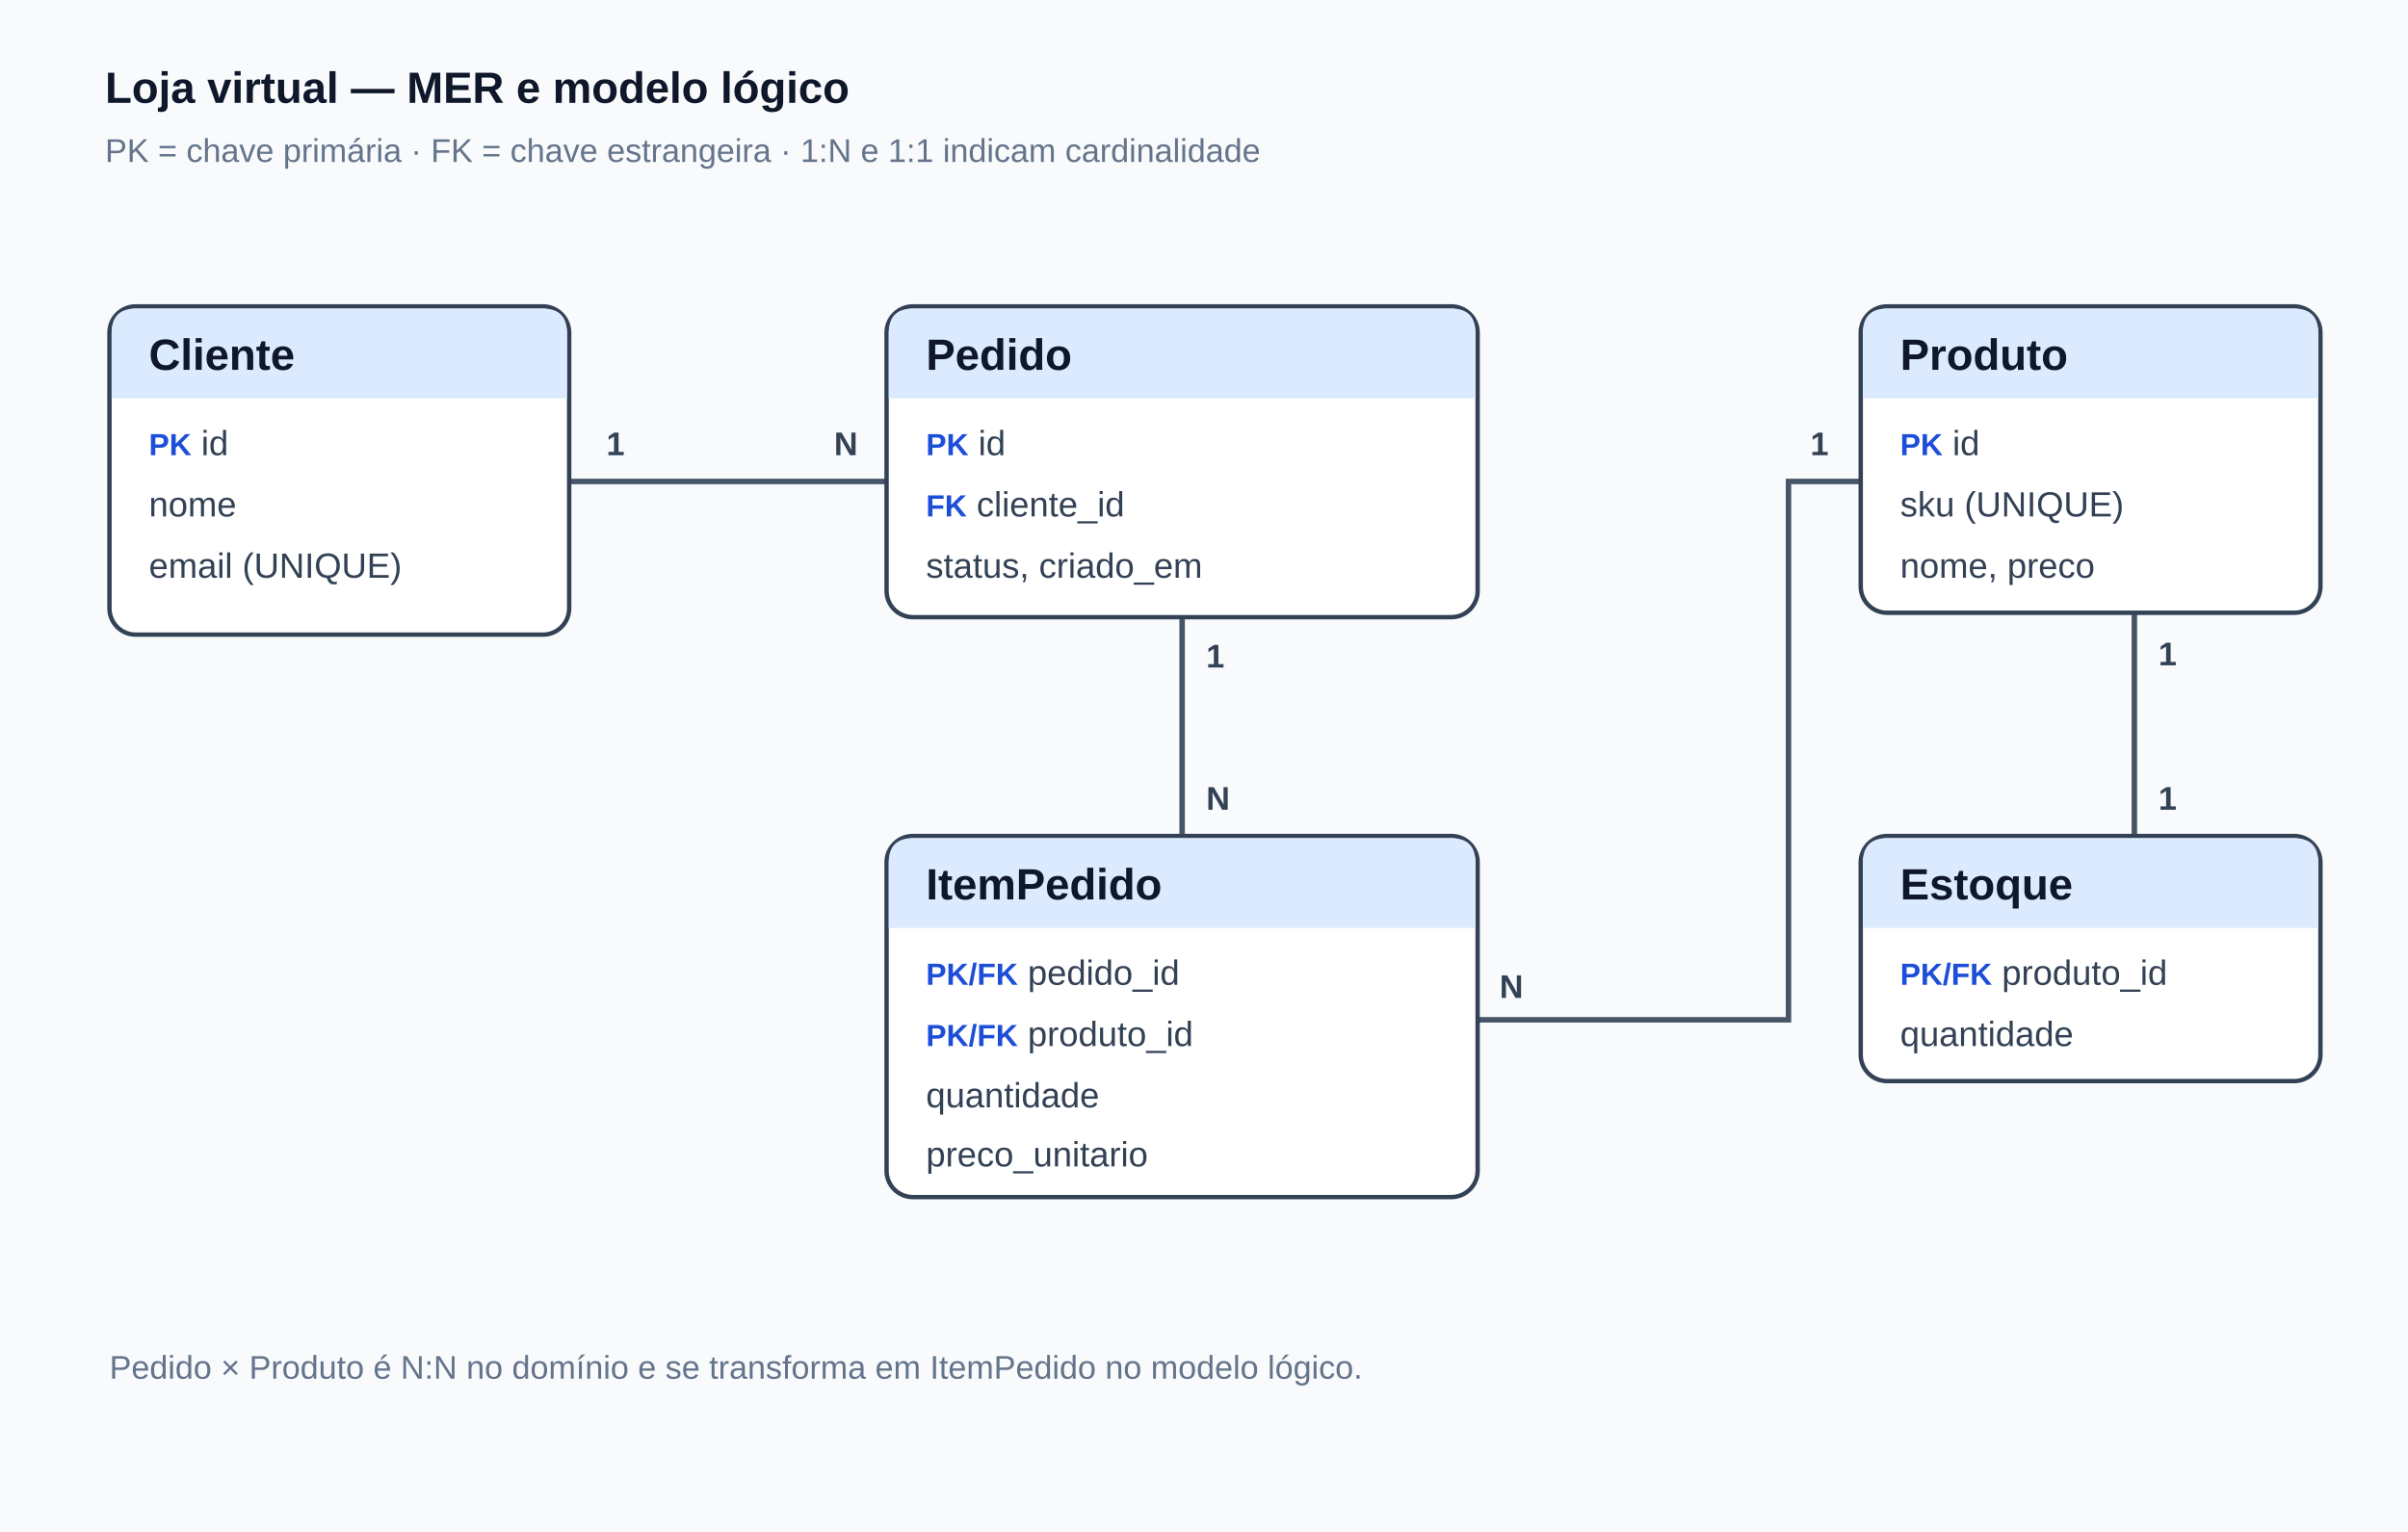
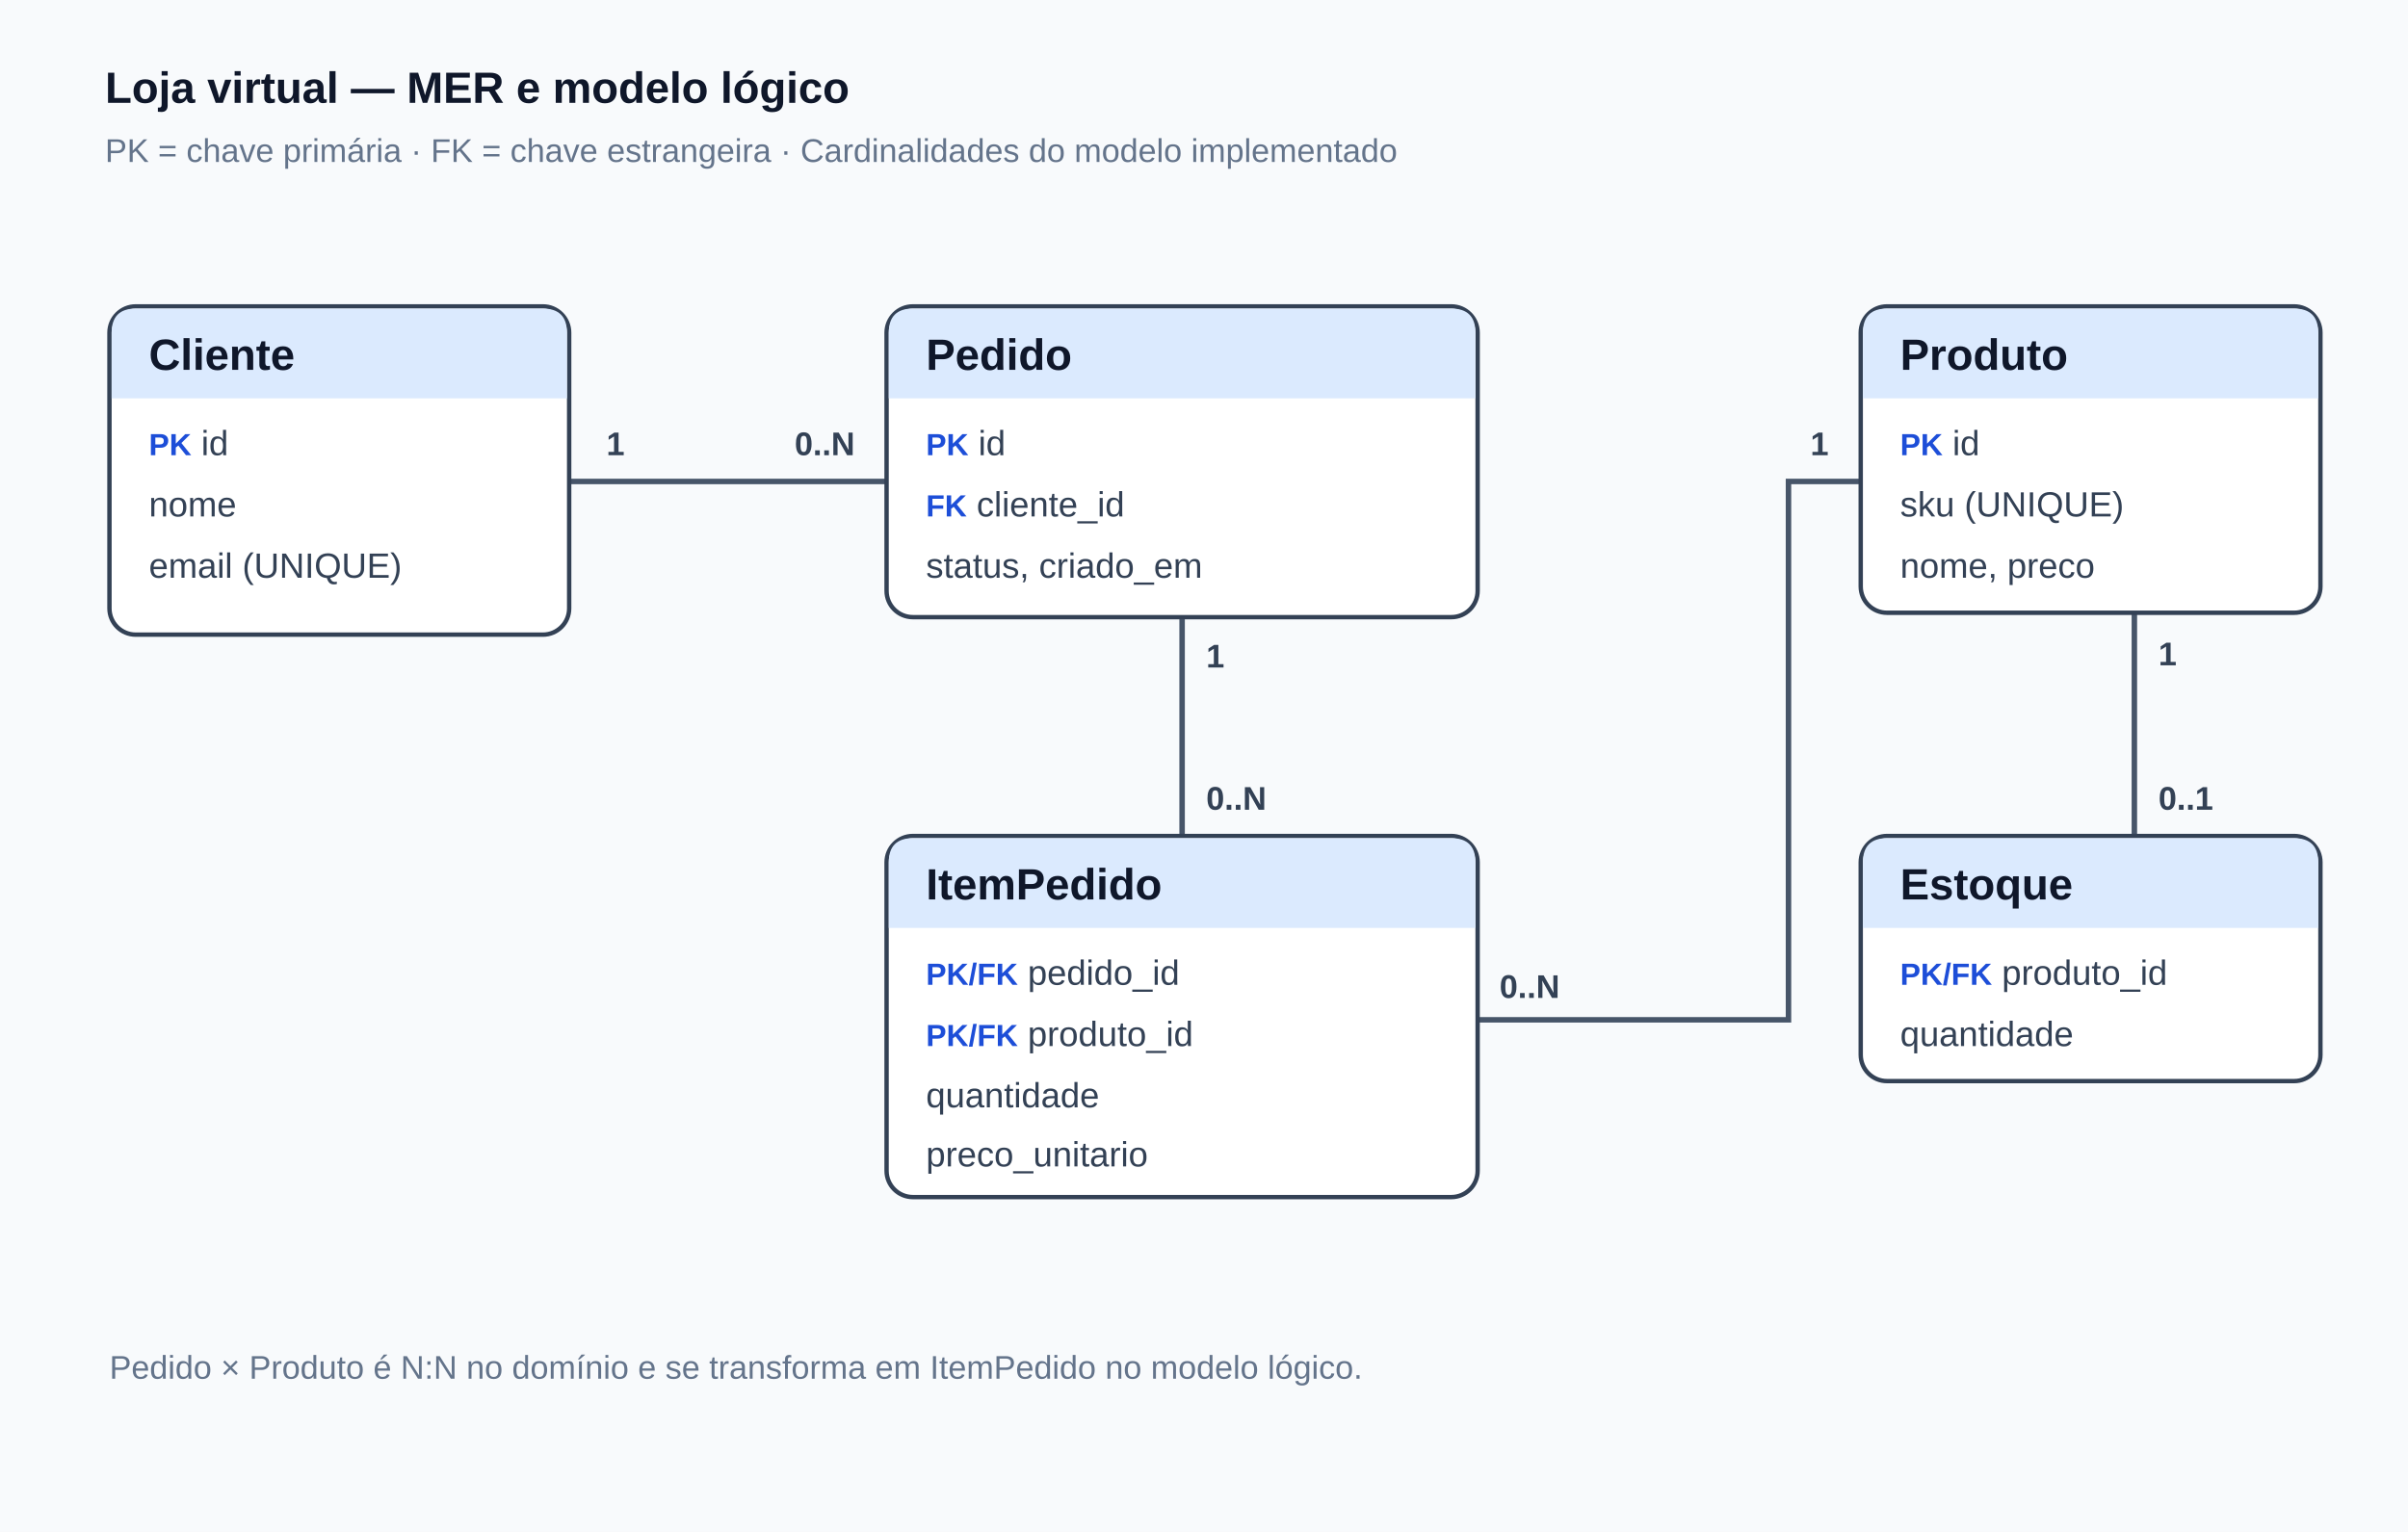
<svg xmlns="http://www.w3.org/2000/svg" width="1100" height="700" viewBox="0 0 1100 700" role="img" aria-labelledby="title desc">
  <style>
    .bg{fill:#f8fafc}.card{fill:#fff;stroke:#334155;stroke-width:2;rx:12}.head{fill:#dbeafe}.name{font:700 20px Arial,sans-serif;fill:#0f172a}.field{font:16px Arial,sans-serif;fill:#334155}.key{font:700 14px Arial,sans-serif;fill:#1d4ed8}.line{stroke:#475569;stroke-width:2.5;fill:none}.label{font:700 15px Arial,sans-serif;fill:#334155}.hint{font:15px Arial,sans-serif;fill:#64748b}
  </style>
  <rect class="bg" width="1100" height="700" />
  <text x="48" y="47" class="name">Loja virtual — MER e modelo lógico</text>
-   <text x="48" y="74" class="hint">PK = chave primária · FK = chave estrangeira · 1:N e 1:1 indicam cardinalidade</text>
+   <text x="48" y="74" class="hint">PK = chave primária · FK = chave estrangeira · Cardinalidades do modelo implementado</text>
  <path class="line" d="M260 220 H405" />
  <text x="277" y="208" class="label">1</text>
-   <text x="381" y="208" class="label">N</text>
+   <text x="363" y="208" class="label">0..N</text>
  <path class="line" d="M540 282 V382" />
  <text x="551" y="305" class="label">1</text>
-   <text x="551" y="370" class="label">N</text>
+   <text x="551" y="370" class="label">0..N</text>
  <path class="line" d="M675 466 H817 V220 H850" />
-   <text x="685" y="456" class="label">N</text>
+   <text x="685" y="456" class="label">0..N</text>
  <text x="827" y="208" class="label">1</text>
  <path class="line" d="M975 280 V382" />
  <text x="986" y="304" class="label">1</text>
-   <text x="986" y="370" class="label">1</text>
+   <text x="986" y="370" class="label">0..1</text>
  <g transform="translate(50 140)">
    <rect class="card" width="210" height="150" />
    <path class="head" d="M12 1 H198 Q209 1 209 12 V42 H1 V12 Q1 1 12 1" />
    <text x="18" y="29" class="name">Cliente</text>
    <text x="18" y="68" class="field">
      <tspan class="key">PK</tspan> id</text>
    <text x="18" y="96" class="field">nome</text>
    <text x="18" y="124" class="field">email (UNIQUE)</text>
  </g>
  <g transform="translate(405 140)">
    <rect class="card" width="270" height="142" />
    <path class="head" d="M12 1 H258 Q269 1 269 12 V42 H1 V12 Q1 1 12 1" />
    <text x="18" y="29" class="name">Pedido</text>
    <text x="18" y="68" class="field">
      <tspan class="key">PK</tspan> id</text>
    <text x="18" y="96" class="field">
      <tspan class="key">FK</tspan> cliente_id</text>
    <text x="18" y="124" class="field">status, criado_em</text>
  </g>
  <g transform="translate(850 140)">
    <rect class="card" width="210" height="140" />
    <path class="head" d="M12 1 H198 Q209 1 209 12 V42 H1 V12 Q1 1 12 1" />
    <text x="18" y="29" class="name">Produto</text>
    <text x="18" y="68" class="field">
      <tspan class="key">PK</tspan> id</text>
    <text x="18" y="96" class="field">sku (UNIQUE)</text>
    <text x="18" y="124" class="field">nome, preco</text>
  </g>
  <g transform="translate(405 382)">
    <rect class="card" width="270" height="165" />
    <path class="head" d="M12 1 H258 Q269 1 269 12 V42 H1 V12 Q1 1 12 1" />
    <text x="18" y="29" class="name">ItemPedido</text>
    <text x="18" y="68" class="field">
      <tspan class="key">PK/FK</tspan> pedido_id</text>
    <text x="18" y="96" class="field">
      <tspan class="key">PK/FK</tspan> produto_id</text>
    <text x="18" y="124" class="field">quantidade</text>
    <text x="18" y="151" class="field">preco_unitario</text>
  </g>
  <g transform="translate(850 382)">
    <rect class="card" width="210" height="112" />
    <path class="head" d="M12 1 H198 Q209 1 209 12 V42 H1 V12 Q1 1 12 1" />
    <text x="18" y="29" class="name">Estoque</text>
    <text x="18" y="68" class="field">
      <tspan class="key">PK/FK</tspan> produto_id</text>
    <text x="18" y="96" class="field">quantidade</text>
  </g>
  <text x="50" y="630" class="hint">Pedido × Produto é N:N no domínio e se transforma em ItemPedido no modelo lógico.</text>
</svg>
